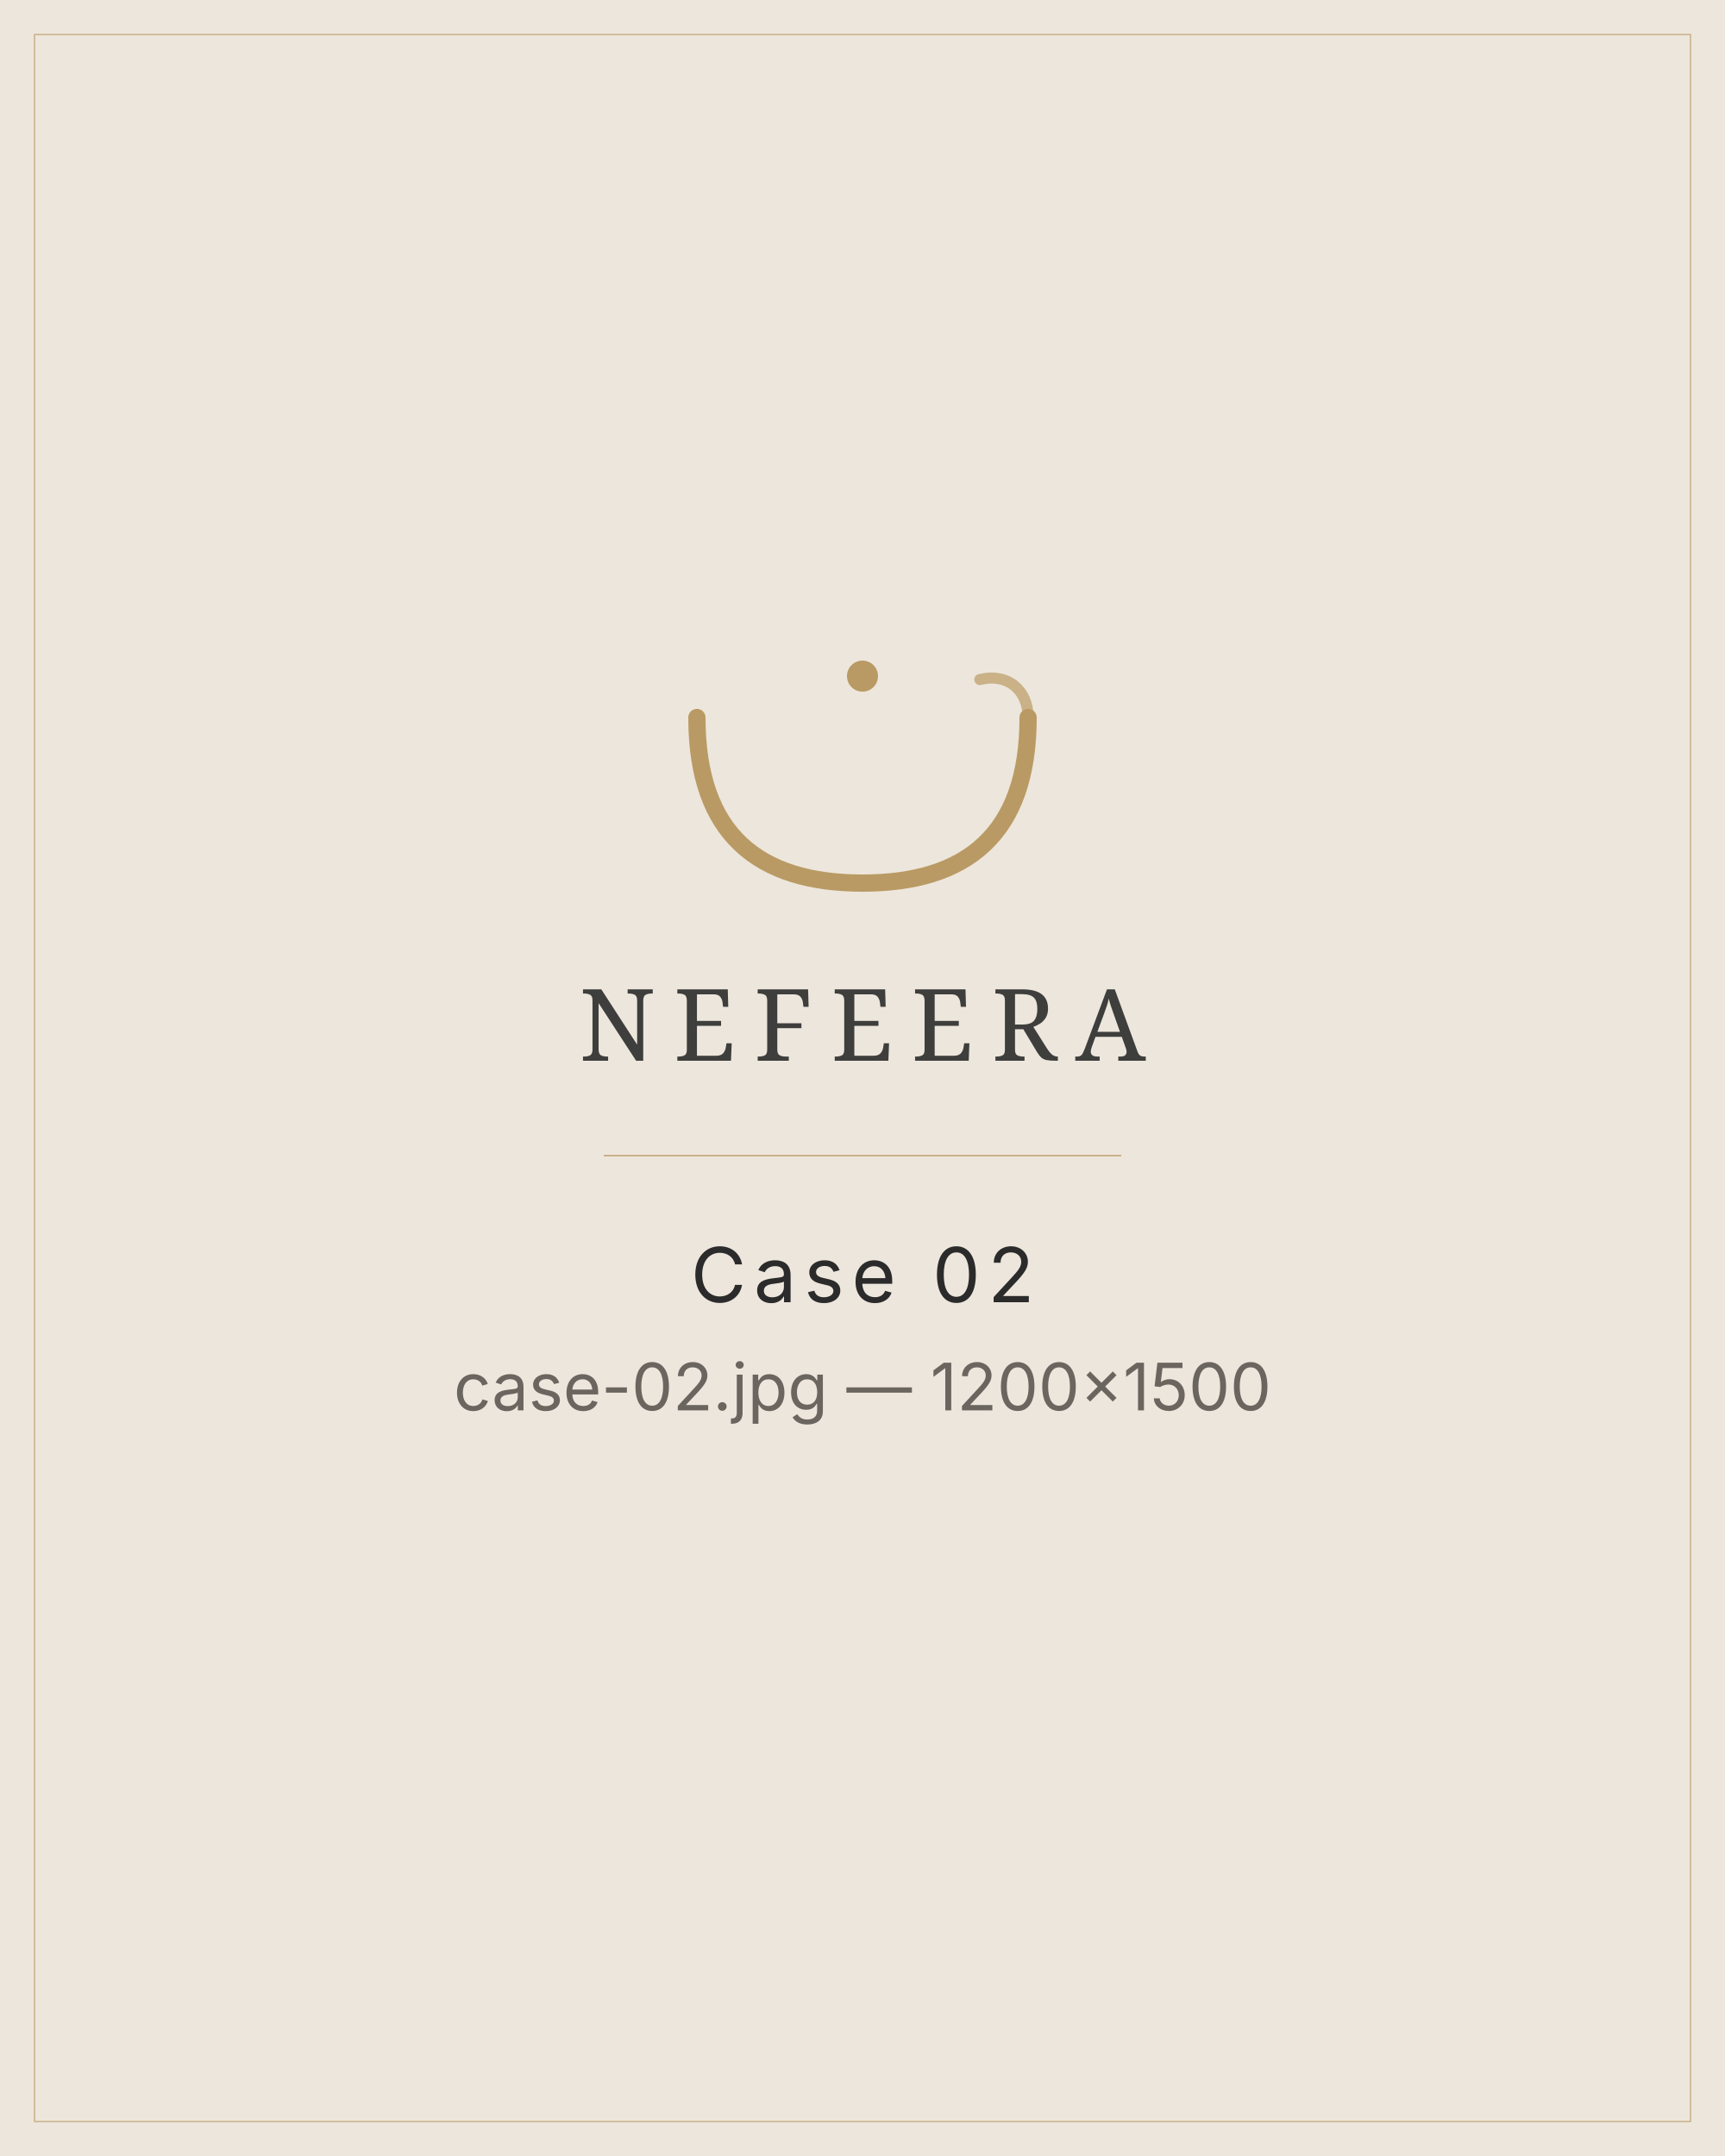
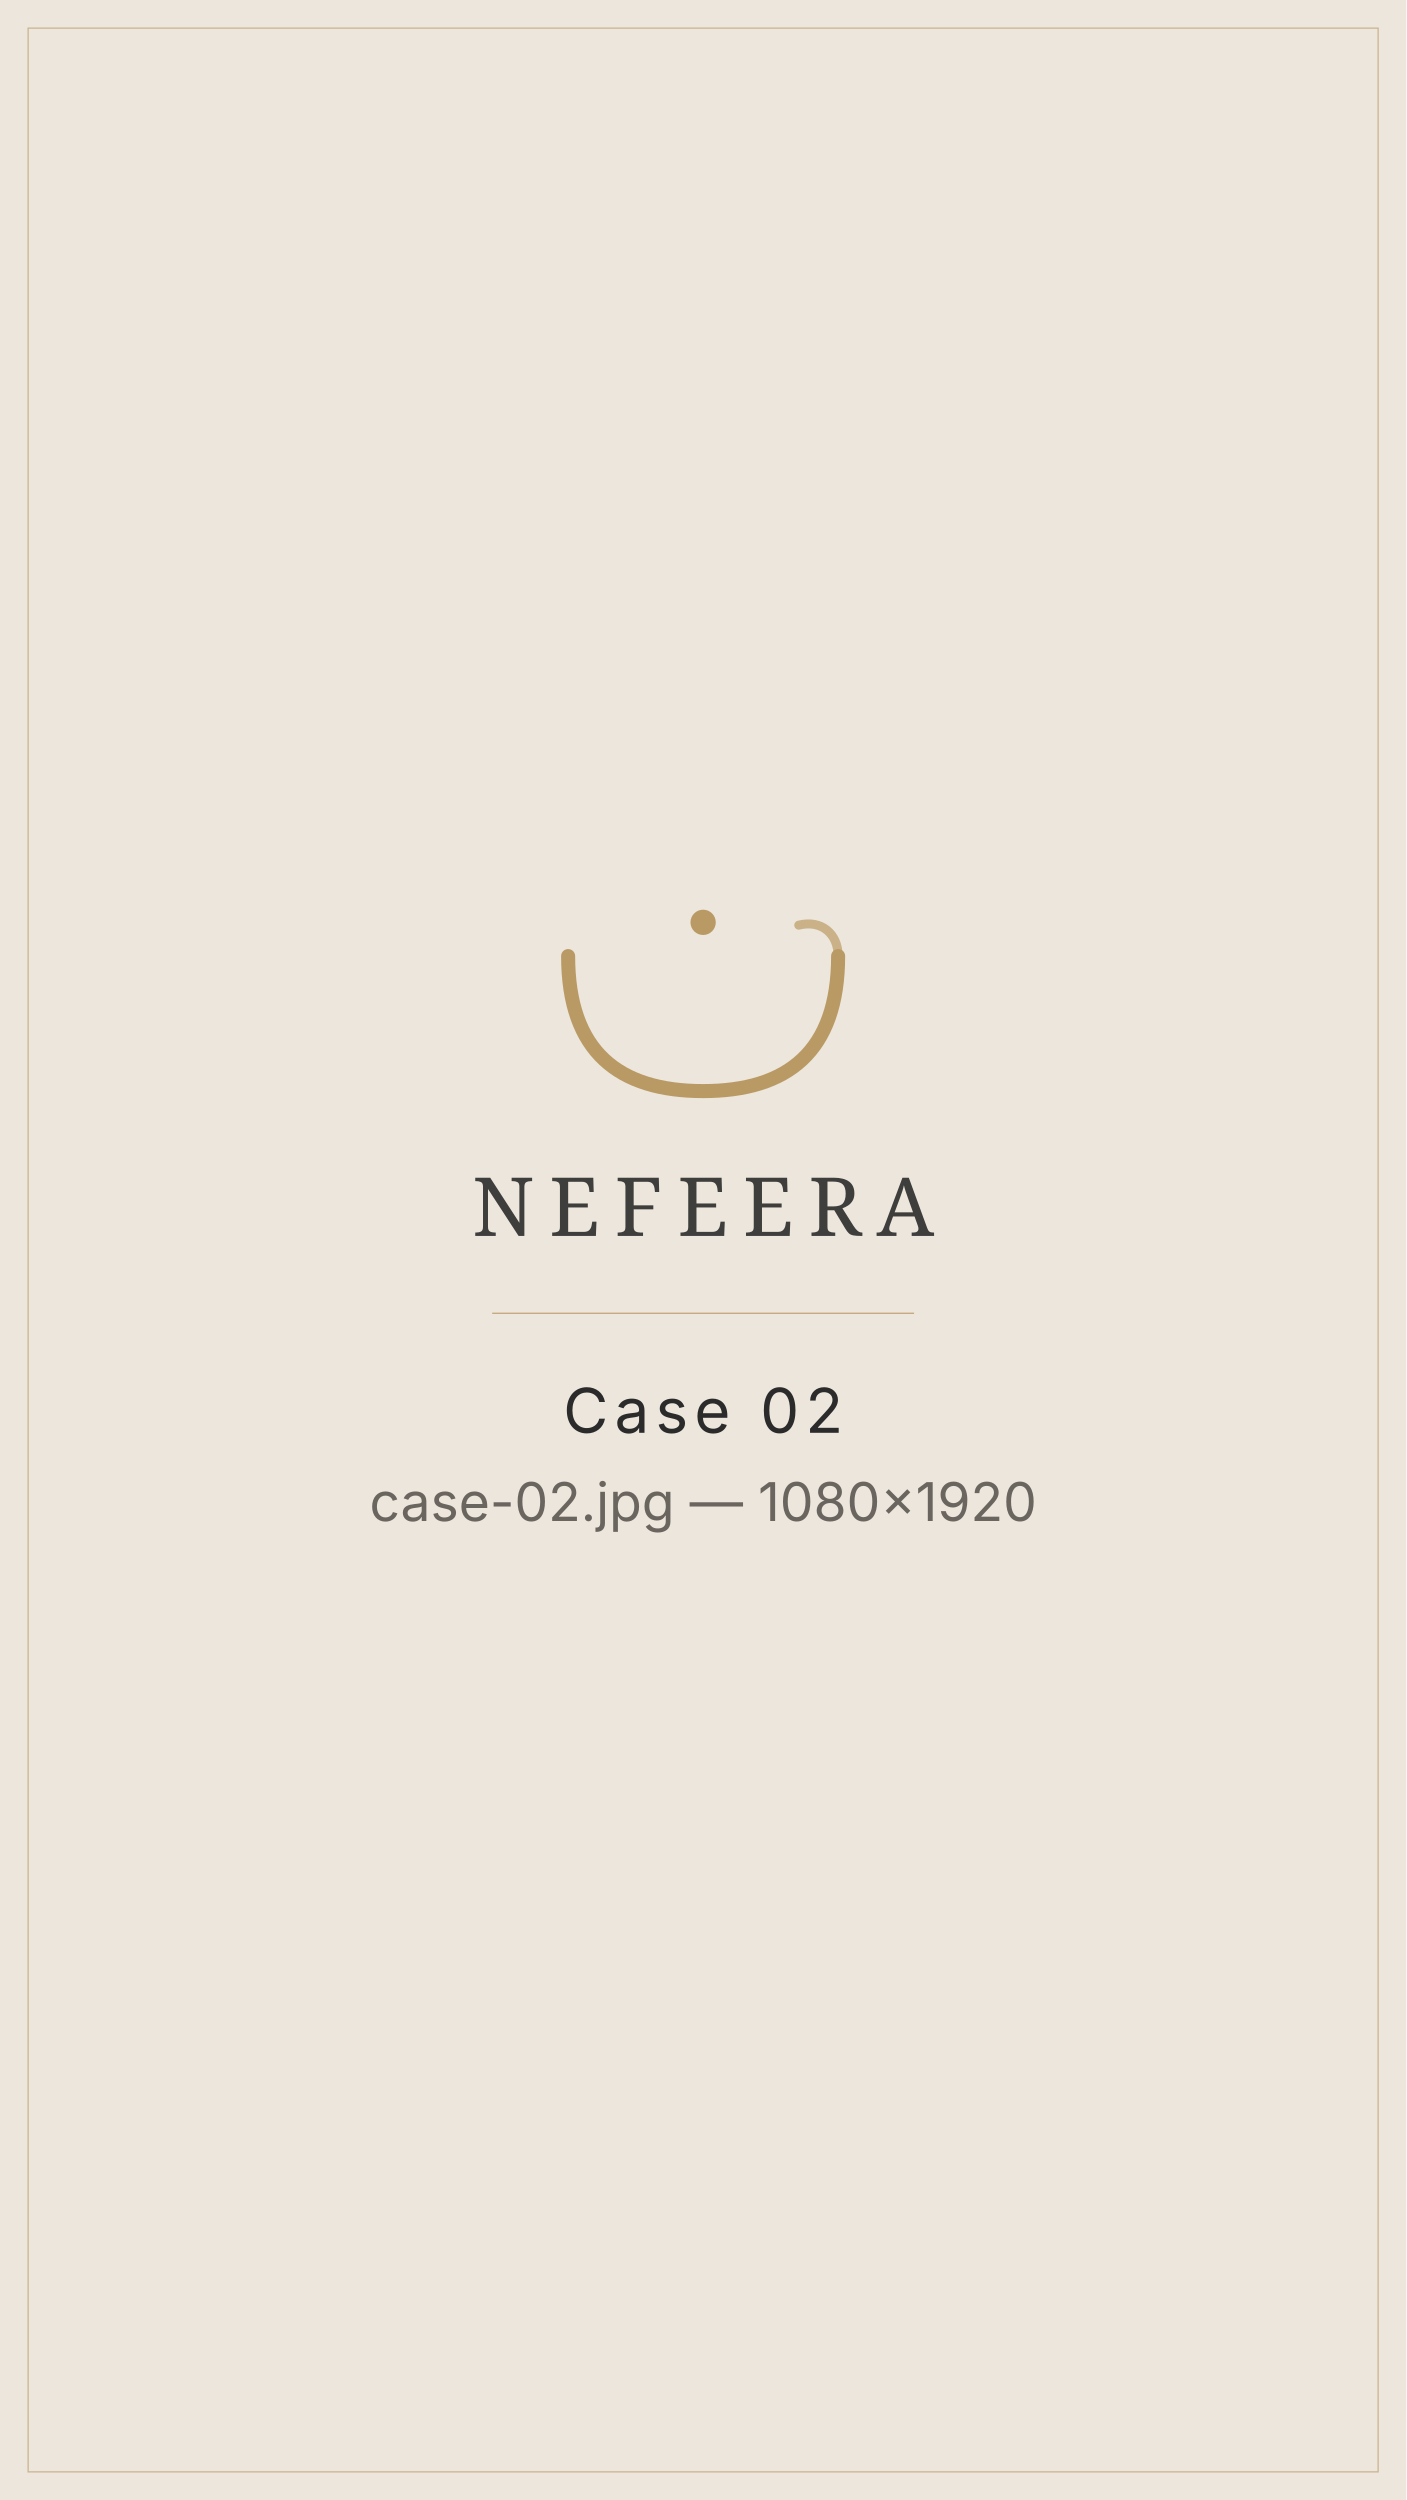
- <svg xmlns="http://www.w3.org/2000/svg" viewBox="0 0 1200 1500" width="1200" height="1500" preserveAspectRatio="xMidYMid slice" role="img" aria-label="Case 02 placeholder. Required file: case-02.jpg — 1200×1500">
-   <rect width="1200" height="1500" fill="#EDE6DC" />
-   <rect x="24.00" y="24.00" width="1152.00" height="1452.00" fill="none" stroke="#B08D4F" stroke-width="1" vector-effect="non-scaling-stroke" opacity="0.55" />
-   <g transform="translate(456.00 456.00) scale(2.4)" fill="none" stroke="#B08D4F" stroke-linecap="round" stroke-linejoin="round" opacity="0.85">
+ <svg xmlns="http://www.w3.org/2000/svg" viewBox="0 0 1080 1920" width="1080" height="1920" preserveAspectRatio="xMidYMid slice" role="img" aria-label="Case 02 placeholder. Required file: case-02.jpg — 1080×1920">
+   <rect width="1080" height="1920" fill="#EDE6DC" />
+   <rect x="21.60" y="21.60" width="1036.80" height="1876.80" fill="none" stroke="#B08D4F" stroke-width="1" vector-effect="non-scaling-stroke" opacity="0.55" />
+   <g transform="translate(410.40 695.40) scale(2.16)" fill="none" stroke="#B08D4F" stroke-linecap="round" stroke-linejoin="round" opacity="0.85">
    <path d="M12 18 C12 52, 30 66, 60 66 C90 66, 108 52, 108 18" stroke-width="5" />
    <path d="M108 18 C108 10, 102 5, 94 7" stroke-width="3.2" opacity="0.7" />
    <circle cx="60" cy="6" r="4.5" fill="#B08D4F" stroke="none" />
  </g>
-   <text x="600.00" y="738.00" text-anchor="middle" font-family="'Cormorant Garamond', Georgia, serif" font-size="69.60" letter-spacing="12.53" fill="#2B2B2B" opacity="0.9">NEFEERA</text>
-   <line x1="420.00" y1="804.00" x2="780.00" y2="804.00" stroke="#B08D4F" stroke-width="1" vector-effect="non-scaling-stroke" opacity="0.7" />
-   <text x="600.00" y="906.00" text-anchor="middle" font-family="Inter, system-ui, sans-serif" font-size="52.80" letter-spacing="5.28" fill="#2B2B2B">Case 02</text>
-   <text x="600.00" y="981.24" text-anchor="middle" font-family="Inter, system-ui, sans-serif" font-size="45.60" fill="#6B6560">case-02.jpg — 1200×1500</text>
+   <text x="540.00" y="949.20" text-anchor="middle" font-family="'Cormorant Garamond', Georgia, serif" font-size="62.64" letter-spacing="11.28" fill="#2B2B2B" opacity="0.9">NEFEERA</text>
+   <line x1="378.00" y1="1008.60" x2="702.00" y2="1008.60" stroke="#B08D4F" stroke-width="1" vector-effect="non-scaling-stroke" opacity="0.7" />
+   <text x="540.00" y="1100.40" text-anchor="middle" font-family="Inter, system-ui, sans-serif" font-size="47.52" letter-spacing="4.75" fill="#2B2B2B">Case 02</text>
+   <text x="540.00" y="1168.12" text-anchor="middle" font-family="Inter, system-ui, sans-serif" font-size="41.04" fill="#6B6560">case-02.jpg — 1080×1920</text>
</svg>
